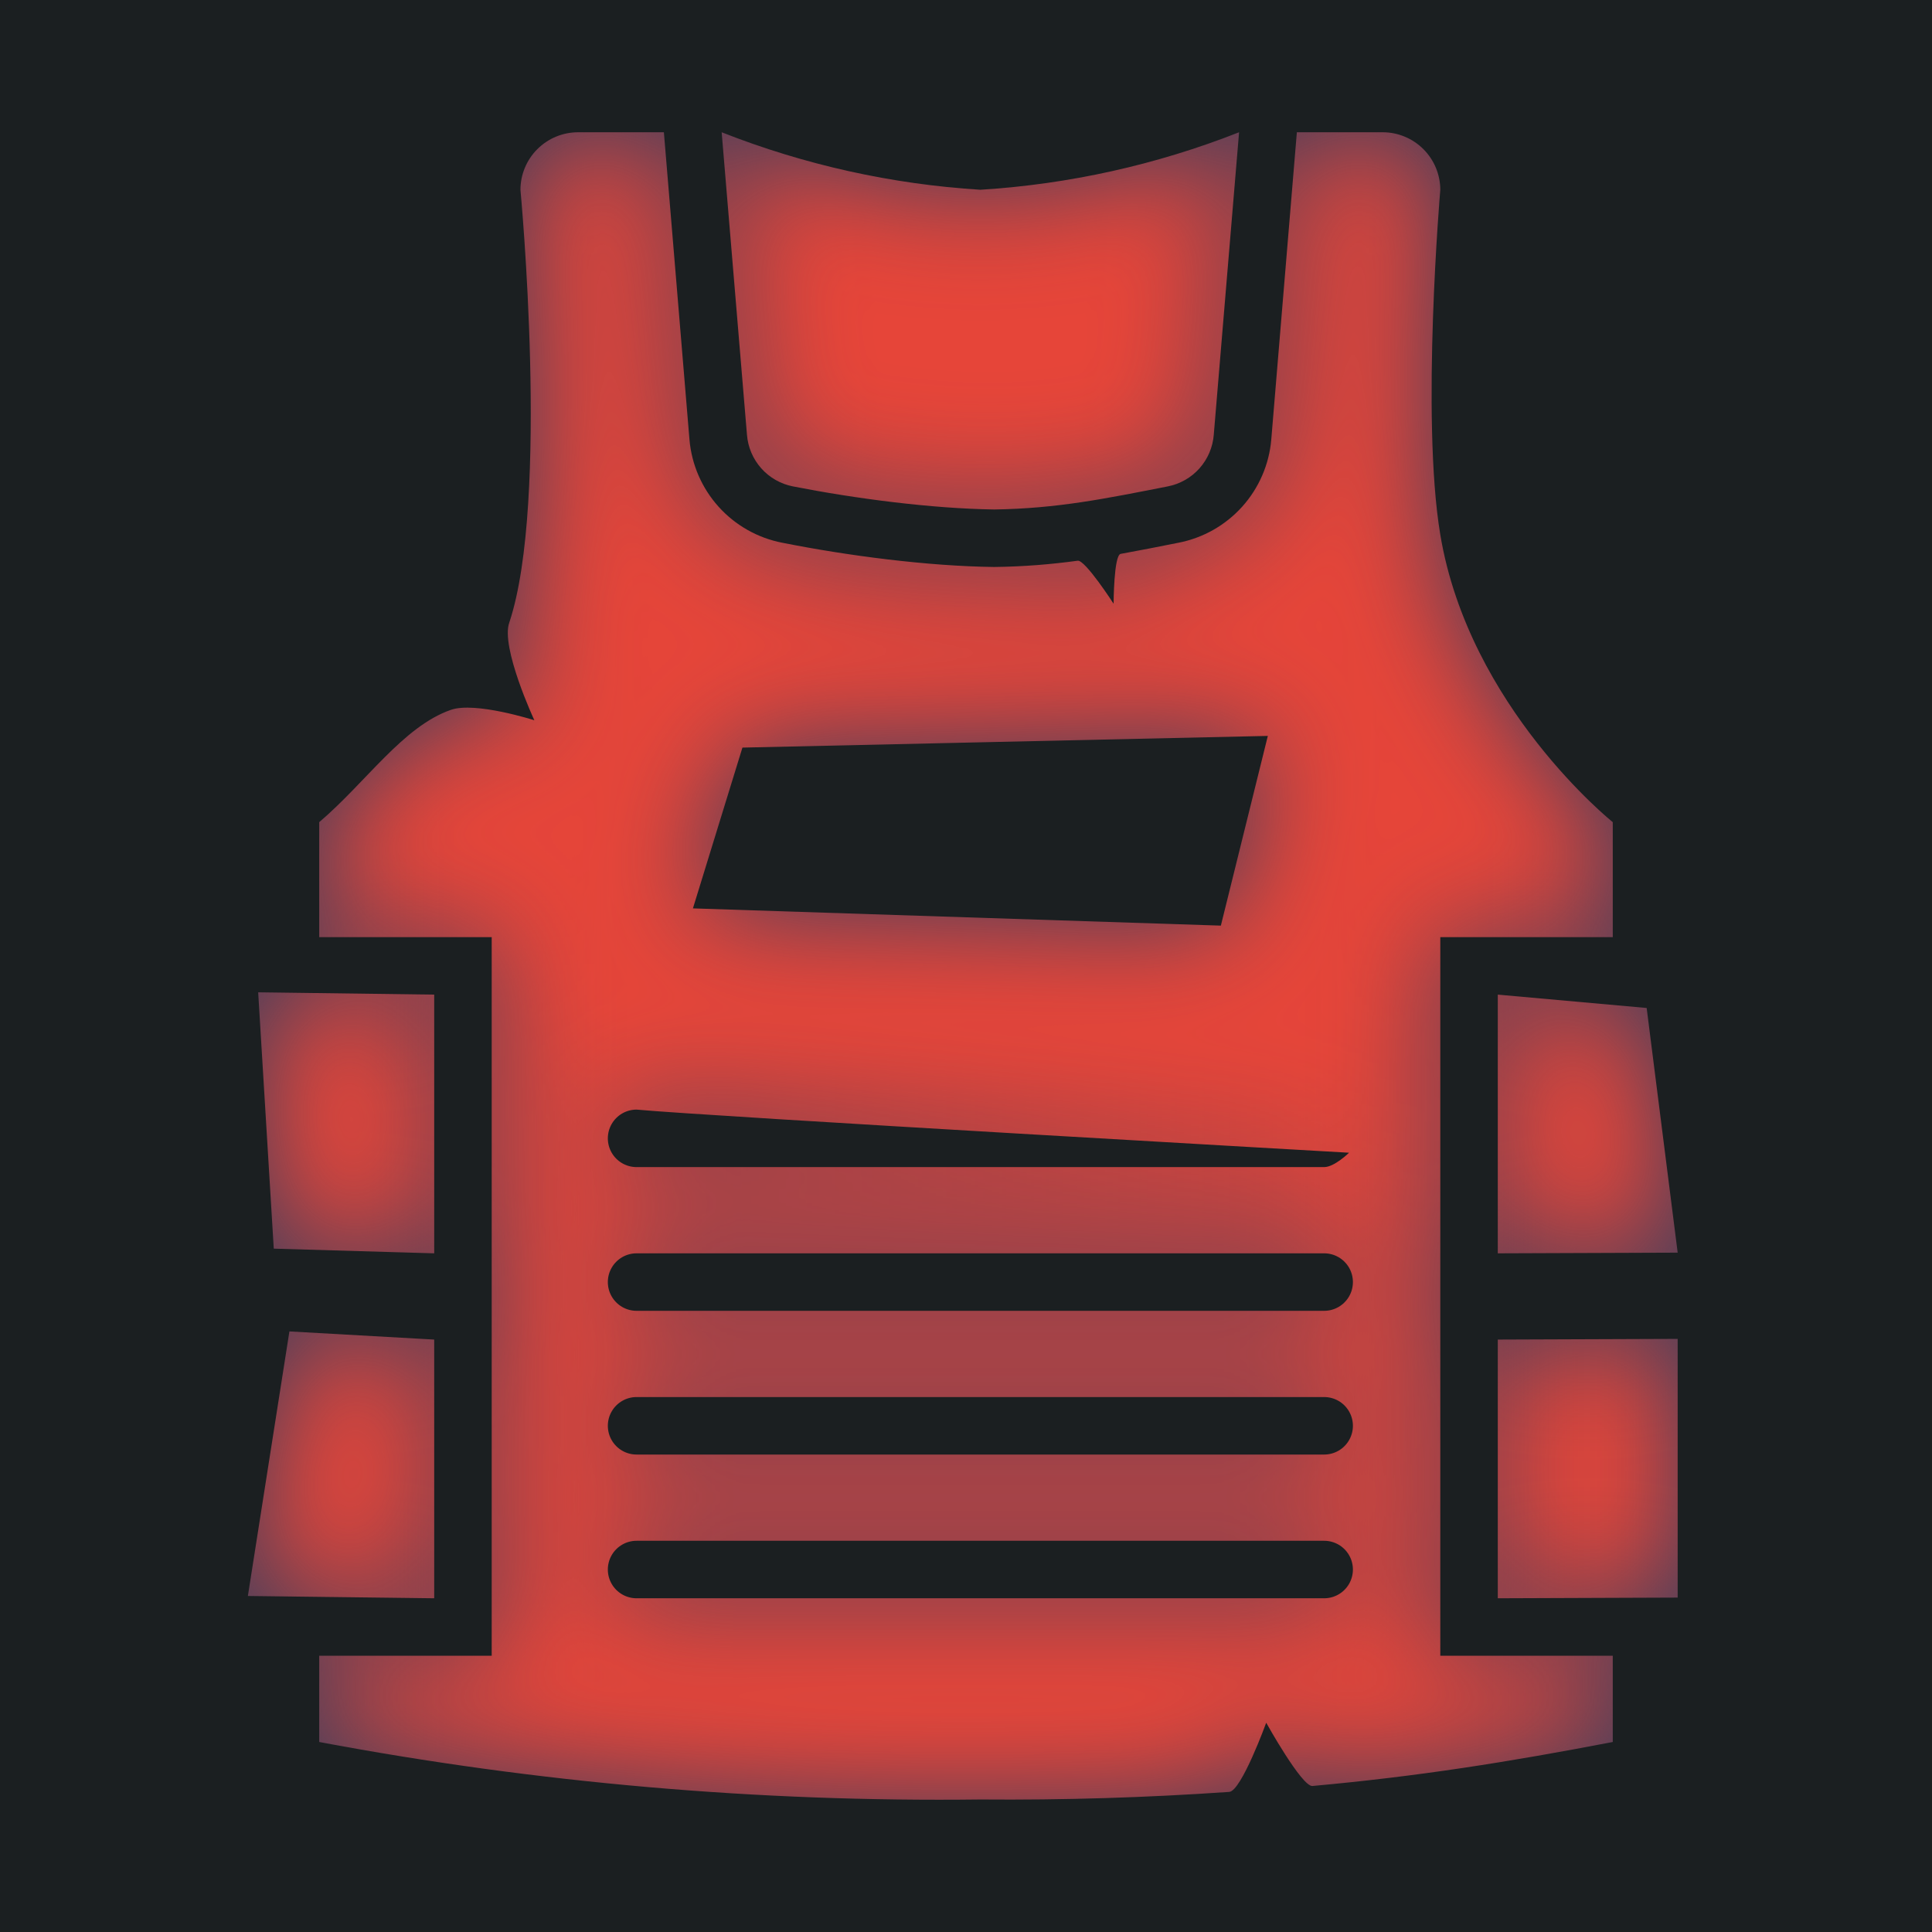
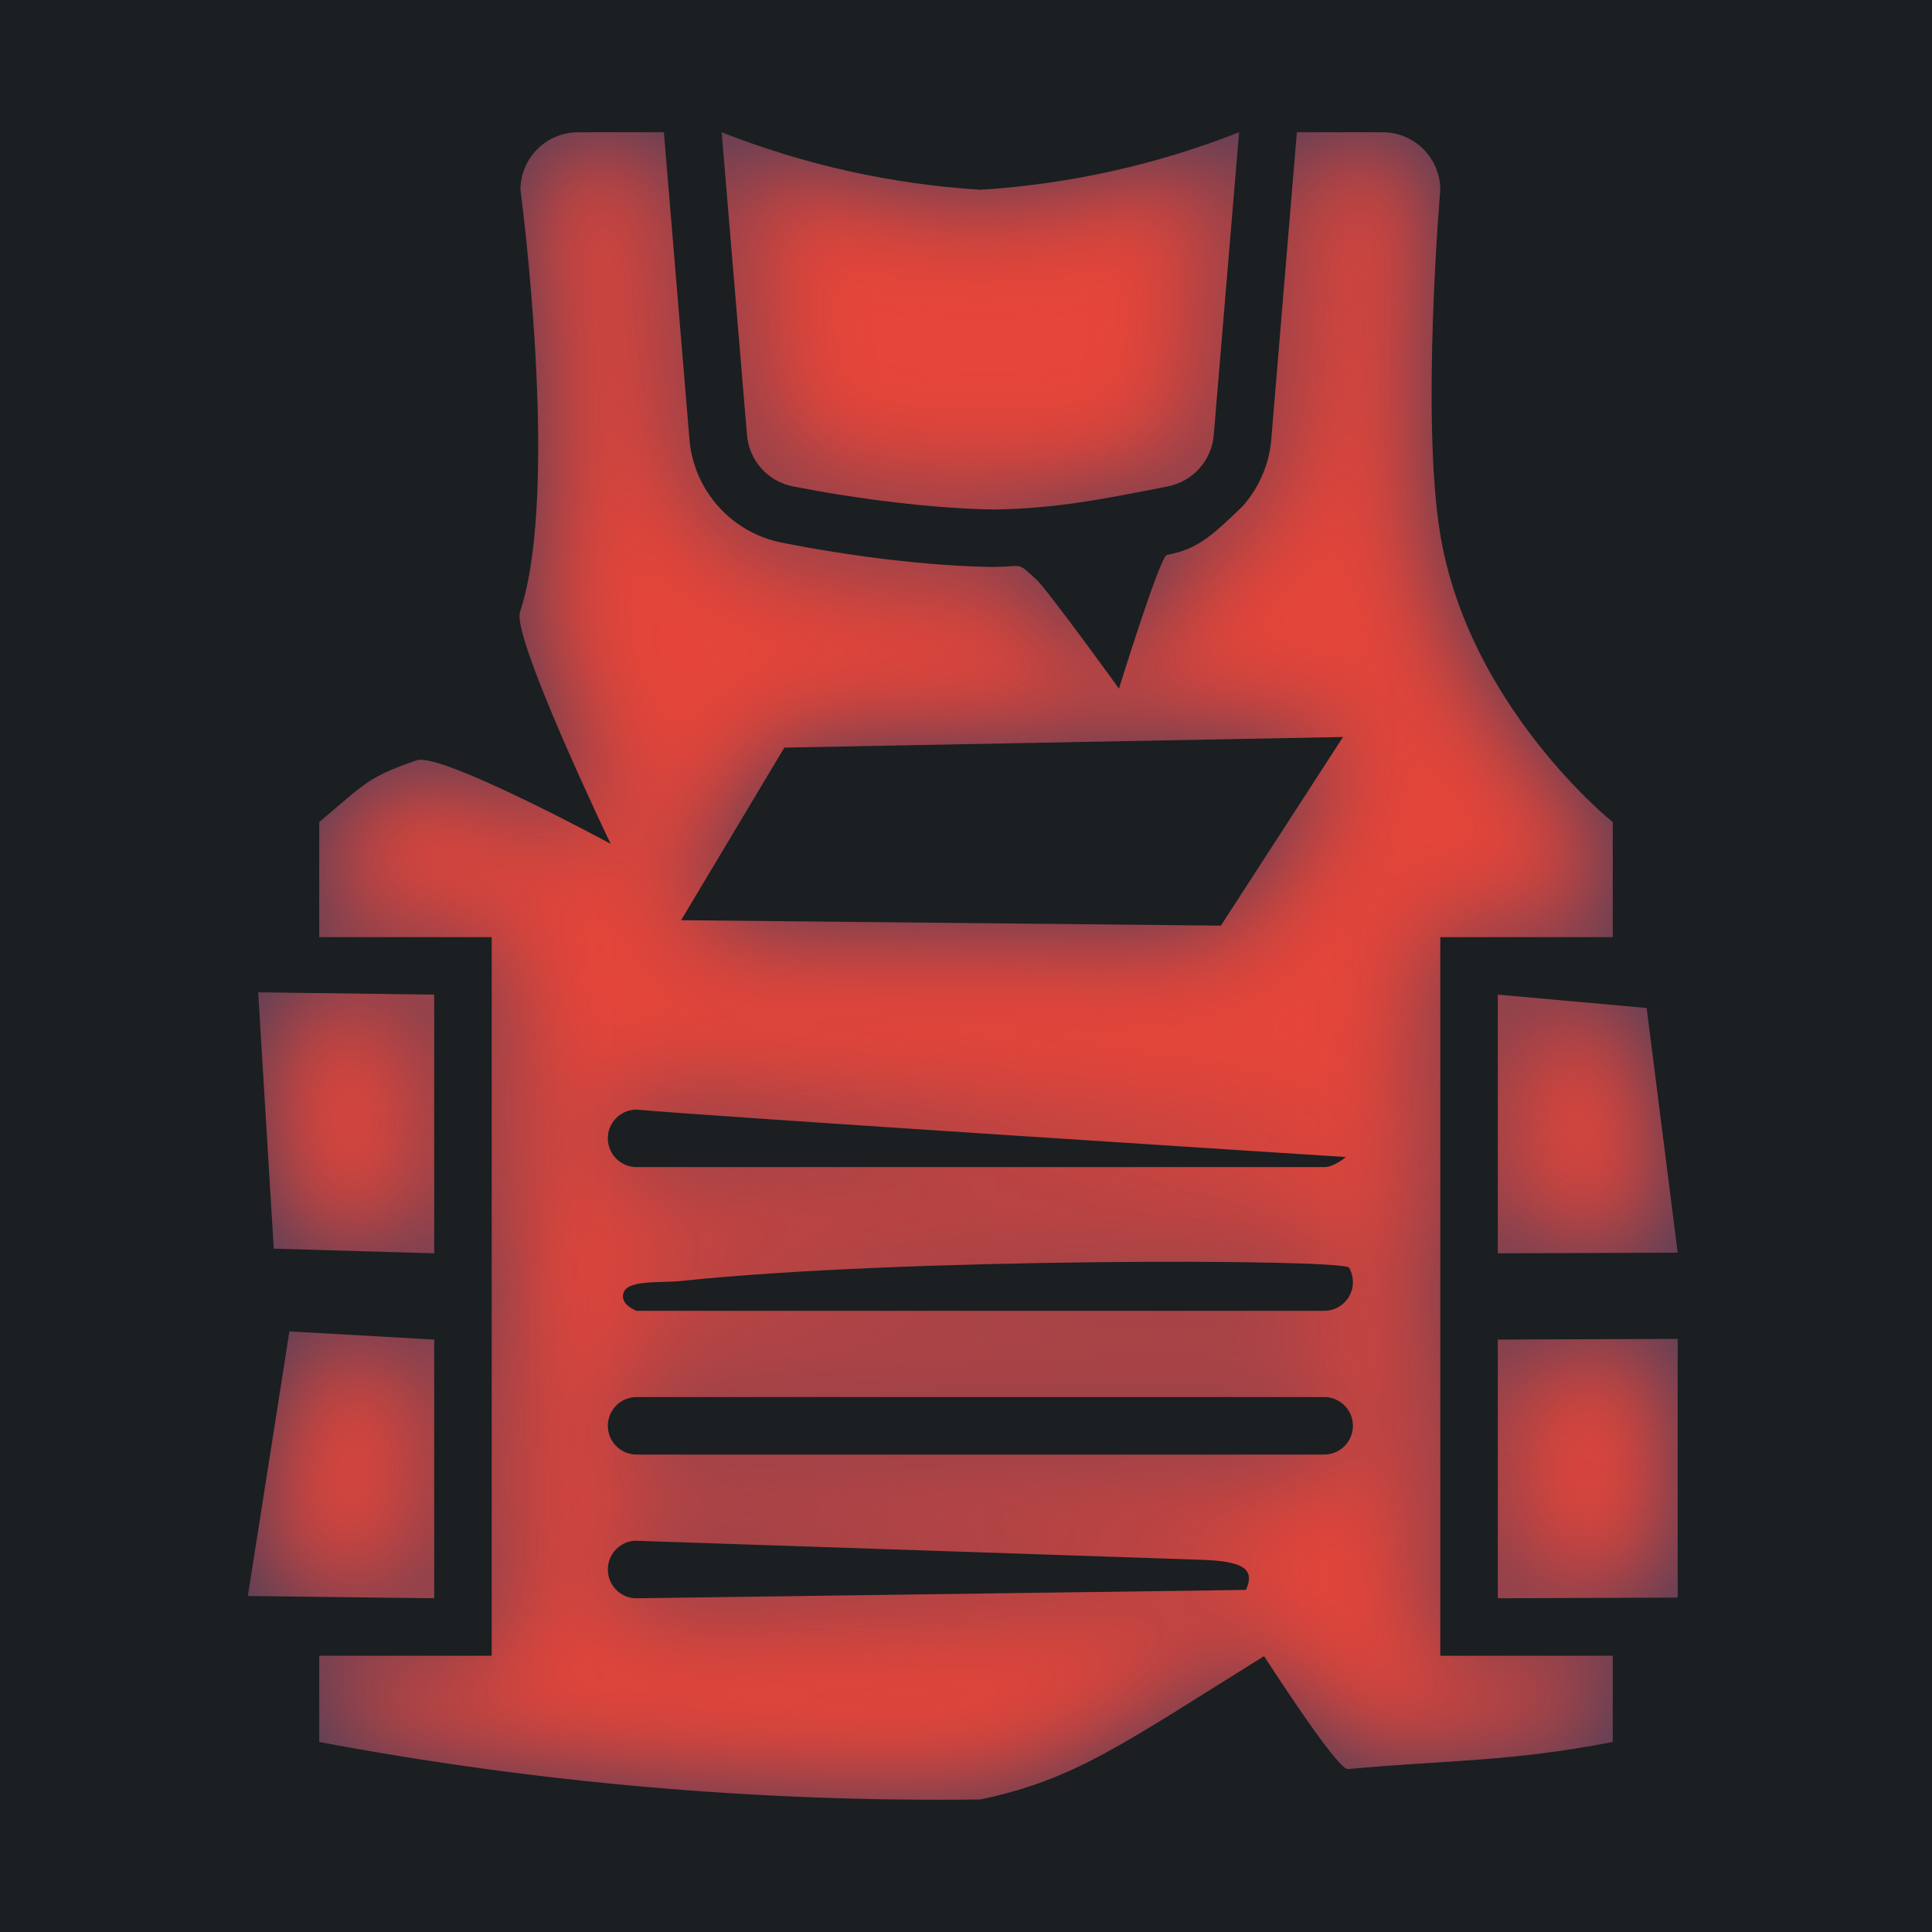
<svg xmlns="http://www.w3.org/2000/svg" width="512" height="512" viewBox="0 0 512 512" version="1.1" id="svg8" xml:space="preserve">
  <defs id="defs12">
    <filter style="color-interpolation-filters:sRGB;" id="filter875" x="-0.313" y="-0.169" width="1.609" height="1.328">
      <feFlood flood-opacity="1" flood-color="rgb(58,63,94)" result="flood" id="feFlood865" />
      <feComposite in="flood" in2="SourceGraphic" operator="out" result="composite1" id="feComposite867" />
      <feGaussianBlur in="composite1" stdDeviation="15" result="blur" id="feGaussianBlur869" />
      <feOffset dx="0" dy="0" result="offset" id="feOffset871" />
      <feComposite in="offset" in2="SourceGraphic" operator="atop" result="composite2" id="feComposite873" />
    </filter>
    <filter style="color-interpolation-filters:sRGB;" id="filter1015" x="-0.082" y="-0.044" width="1.164" height="1.088">
      <feFlood flood-opacity="1" flood-color="rgb(58,63,94)" result="flood" id="feFlood1005" />
      <feComposite in="flood" in2="SourceGraphic" operator="out" result="composite1" id="feComposite1007" />
      <feGaussianBlur in="composite1" stdDeviation="8.302" result="blur" id="feGaussianBlur1009" />
      <feOffset dx="0" dy="0" result="offset" id="feOffset1011" />
      <feComposite in="offset" in2="SourceGraphic" operator="atop" result="composite2" id="feComposite1013" />
    </filter>
    <filter style="color-interpolation-filters:sRGB;" id="filter35638" x="-0.057" y="-0.131" width="1.114" height="1.261">
      <feFlood flood-opacity="1" flood-color="rgb(58,63,94)" result="flood" id="feFlood35628" />
      <feComposite in="flood" in2="SourceGraphic" operator="out" result="composite1" id="feComposite35630" />
      <feGaussianBlur in="composite1" stdDeviation="6" result="blur" id="feGaussianBlur35632" />
      <feOffset dx="0" dy="0" result="offset" id="feOffset35634" />
      <feComposite in="offset" in2="SourceGraphic" operator="atop" result="composite2" id="feComposite35636" />
    </filter>
    <filter style="color-interpolation-filters:sRGB;" id="filter35813" x="-0.053" y="-0.07" width="1.107" height="1.139">
      <feFlood flood-opacity="1" flood-color="rgb(58,63,94)" result="flood" id="feFlood35803" />
      <feComposite in="flood" in2="SourceGraphic" operator="out" result="composite1" id="feComposite35805" />
      <feGaussianBlur in="composite1" stdDeviation="8" result="blur" id="feGaussianBlur35807" />
      <feOffset dx="0" dy="0" result="offset" id="feOffset35809" />
      <feComposite in="offset" in2="SourceGraphic" operator="atop" result="composite2" id="feComposite35811" />
    </filter>
    <filter style="color-interpolation-filters:sRGB;" id="filter36051" x="-0.028" y="-0.039" width="1.056" height="1.078">
      <feFlood flood-opacity="1" flood-color="rgb(58,63,94)" result="flood" id="feFlood36041" />
      <feComposite in="flood" in2="SourceGraphic" operator="out" result="composite1" id="feComposite36043" />
      <feGaussianBlur in="composite1" stdDeviation="6" result="blur" id="feGaussianBlur36045" />
      <feOffset dx="0" dy="0" result="offset" id="feOffset36047" />
      <feComposite in="offset" in2="SourceGraphic" operator="atop" result="composite2" id="feComposite36049" />
    </filter>
    <filter style="color-interpolation-filters:sRGB;" id="filter36337" x="-0.031" y="-0.031" width="1.062" height="1.062">
      <feFlood flood-opacity="1" flood-color="rgb(58,63,94)" result="flood" id="feFlood36327" />
      <feComposite in="flood" in2="SourceGraphic" operator="out" result="composite1" id="feComposite36329" />
      <feGaussianBlur in="composite1" stdDeviation="6" result="blur" id="feGaussianBlur36331" />
      <feOffset dx="0" dy="0" result="offset" id="feOffset36333" />
      <feComposite in="offset" in2="SourceGraphic" operator="atop" result="composite2" id="feComposite36335" />
    </filter>
    <filter style="color-interpolation-filters:sRGB;" id="filter1651" x="-0.065" y="-0.053" width="1.131" height="1.106">
      <feFlood flood-opacity="1" flood-color="rgb(58,63,94)" result="flood" id="feFlood1641" />
      <feComposite in="flood" in2="SourceGraphic" operator="out" result="composite1" id="feComposite1643" />
      <feGaussianBlur in="composite1" stdDeviation="23.919" result="blur" id="feGaussianBlur1645" />
      <feOffset dx="0" dy="0" result="offset" id="feOffset1647" />
      <feComposite in="offset" in2="SourceGraphic" operator="atop" result="composite2" id="feComposite1649" />
    </filter>
    <filter style="color-interpolation-filters:sRGB;" id="filter2460" x="-0.055" y="-0.048" width="1.11" height="1.096">
      <feFlood flood-opacity="1" flood-color="rgb(58,63,94)" result="flood" id="feFlood2450" />
      <feComposite in="flood" in2="SourceGraphic" operator="out" result="composite1" id="feComposite2452" />
      <feGaussianBlur in="composite1" stdDeviation="23.919" result="blur" id="feGaussianBlur2454" />
      <feOffset dx="0" dy="0" result="offset" id="feOffset2456" />
      <feComposite in="offset" in2="SourceGraphic" operator="atop" result="composite2" id="feComposite2458" />
    </filter>
    <filter style="color-interpolation-filters:sRGB;" id="filter3393" x="-0.044" y="-0.048" width="1.087" height="1.096">
      <feFlood flood-opacity="1" flood-color="rgb(58,63,94)" result="flood" id="feFlood3383" />
      <feComposite in="flood" in2="SourceGraphic" operator="out" result="composite1" id="feComposite3385" />
      <feGaussianBlur in="composite1" stdDeviation="20.325" result="blur" id="feGaussianBlur3387" />
      <feOffset dx="0" dy="0" result="offset" id="feOffset3389" />
      <feComposite in="offset" in2="SourceGraphic" operator="atop" result="composite2" id="feComposite3391" />
    </filter>
    <filter style="color-interpolation-filters:sRGB;" id="filter4405" x="-0.046" y="-0.046" width="1.093" height="1.093">
      <feFlood flood-opacity="1" flood-color="rgb(58,63,94)" result="flood" id="feFlood4395" />
      <feComposite in="flood" in2="SourceGraphic" operator="out" result="composite1" id="feComposite4397" />
      <feGaussianBlur in="composite1" stdDeviation="20.325" result="blur" id="feGaussianBlur4399" />
      <feOffset dx="0" dy="0" result="offset" id="feOffset4401" />
      <feComposite in="offset" in2="SourceGraphic" operator="atop" result="composite2" id="feComposite4403" />
    </filter>
    <filter style="color-interpolation-filters:sRGB;" id="filter6546" x="-0.045" y="-0.041" width="1.09" height="1.083">
      <feFlood flood-opacity="1" flood-color="rgb(58,63,94)" result="flood" id="feFlood6536" />
      <feComposite in="flood" in2="SourceGraphic" operator="out" result="composite1" id="feComposite6538" />
      <feGaussianBlur in="composite1" stdDeviation="18.8" result="blur" id="feGaussianBlur6540" />
      <feOffset dx="0" dy="0" result="offset" id="feOffset6542" />
      <feComposite in="offset" in2="SourceGraphic" operator="atop" result="composite2" id="feComposite6544" />
    </filter>
    <filter style="color-interpolation-filters:sRGB;" id="filter7837" x="-0.047" y="-0.052" width="1.094" height="1.105">
      <feFlood flood-opacity="1" flood-color="rgb(58,63,94)" result="flood" id="feFlood7827" />
      <feComposite in="flood" in2="SourceGraphic" operator="out" result="composite1" id="feComposite7829" />
      <feGaussianBlur in="composite1" stdDeviation="18.8" result="blur" id="feGaussianBlur7831" />
      <feOffset dx="0" dy="0" result="offset" id="feOffset7833" />
      <feComposite in="offset" in2="SourceGraphic" operator="atop" result="composite2" id="feComposite7835" />
    </filter>
    <filter style="color-interpolation-filters:sRGB;" id="filter9439" x="-0.094" y="-0.081" width="1.189" height="1.162">
      <feFlood flood-opacity="1" flood-color="rgb(58,63,94)" result="flood" id="feFlood9429" />
      <feComposite in="flood" in2="SourceGraphic" operator="out" result="composite1" id="feComposite9431" />
      <feGaussianBlur in="composite1" stdDeviation="14.9" result="blur" id="feGaussianBlur9433" />
      <feOffset dx="0" dy="0" result="offset" id="feOffset9435" />
      <feComposite in="offset" in2="SourceGraphic" operator="atop" result="composite2" id="feComposite9437" />
    </filter>
  </defs>
  <path d="M0 0h512v512H0z" fill="#b90202" fill-opacity="1" id="path2" style="fill:#1b1f21;fill-opacity:1" />
  <style type="text/css" id="style35976">
	.st0{fill:#000000;}
</style>
-   <path d="m 381.694,248.349 h 45.707 v -30.471 c 0,0 -38.089,-30.471 -45.707,-76.178 -5.18,-31.004 0,-91.414 0,-91.414 -0.012,-4.037 -1.62,-7.905 -4.476,-10.76 -2.855,-2.855 -6.723,-4.464 -10.76,-4.476 h -22.777 l -6.78,81.435 c -0.567,6.615 -3.277,12.865 -7.718,17.8 -4.441,4.934 -10.37,8.287 -16.887,9.548 -5.358,1.066 -10.39,2.068 -15.309,2.95 -1.828,0.328 -1.871,13.21 -1.871,13.21 0,0 -7.529,-11.666 -9.511,-11.397 -7.052,0.955 -14.212,1.564 -22.123,1.658 -17.627,-0.208 -38.872,-2.98 -56.162,-6.42 -6.518,-1.26 -12.447,-4.613 -16.887,-9.548 -4.441,-4.936 -7.151,-11.185 -7.718,-17.8 l -6.78,-81.435 h -22.777 c -4.038,0.011 -7.905,1.62 -10.76,4.476 -2.855,2.855 -4.464,6.723 -4.476,10.76 0,0 7.799,82.366 -2.943,114.665 -2.403,6.473 6.628,25.921 6.628,25.921 0,0 -15.635,-5.001 -22.095,-2.763 -12.699,4.4 -22.494,19.202 -34.915,29.769 v 30.471 H 130.305 V 438.794 H 84.598 v 22.853 c 57.757,10.854 116.445,15.958 175.21,15.236 22.016,0.182 44.018,-0.49 65.957,-2.01 3.208,-0.222 9.794,-18.332 9.794,-18.332 0,0 9.453,17.017 12.252,16.763 28.031,-2.542 51.912,-6.345 79.589,-11.656 v -22.853 h -45.707 z m -184.941,-50.227 139.234,-3.098 -12.447,50.277 -139.91,-4.57 z m 154.165,225.437 h -182.218 c -2.722,0 -5.236,-1.452 -6.597,-3.809 -1.36,-2.357 -1.36,-5.261 0,-7.618 1.362,-2.357 3.876,-3.809 6.597,-3.809 h 182.218 c 2.722,0 5.236,1.452 6.597,3.809 1.36,2.357 1.36,5.261 0,7.618 -1.362,2.357 -3.876,3.809 -6.597,3.809 z m 0,-38.089 h -182.218 c -2.722,0 -5.236,-1.452 -6.597,-3.809 -1.36,-2.357 -1.36,-5.261 0,-7.618 1.362,-2.357 3.876,-3.809 6.597,-3.809 h 182.218 c 2.722,0 5.236,1.452 6.597,3.809 1.36,2.357 1.36,5.261 0,7.618 -1.362,2.357 -3.876,3.809 -6.597,3.809 z m 0,-38.089 h -182.218 c -2.722,0 -5.236,-1.452 -6.597,-3.809 -1.36,-2.357 -1.36,-5.261 0,-7.618 1.362,-2.357 3.876,-3.809 6.597,-3.809 h 182.218 c 2.722,0 5.236,1.452 6.597,3.809 1.36,2.357 1.36,5.261 0,7.618 -1.362,2.357 -3.876,3.809 -6.597,3.809 z m 0,-38.089 h -182.218 c -2.722,0 -5.236,-1.452 -6.597,-3.809 -1.36,-2.357 -1.36,-5.261 0,-7.618 1.362,-2.357 3.876,-3.809 6.597,-3.809 18.676,1.755 188.815,11.427 188.815,11.427 0,0 -3.876,3.809 -6.597,3.809 z M 197.952,115.189 191.249,35.05 c 21.915,8.634 45.049,13.774 68.56,15.236 23.51,-1.462 46.645,-6.602 68.56,-15.236 l -6.704,80.139 c -0.251,3.304 -1.579,6.436 -3.78,8.913 -2.201,2.477 -5.156,4.163 -8.408,4.799 -16.367,3.214 -29.316,5.884 -45.994,6.116 -16.678,-0.232 -36.975,-2.902 -53.342,-6.116 -3.252,-0.636 -6.207,-2.322 -8.408,-4.799 -2.201,-2.477 -3.53,-5.609 -3.78,-8.913 z m 238.432,151.937 8.217,64.84 -47.672,0.179 v -68.56 z m -39.455,87.872 47.672,-0.179 v 68.56 l -47.672,0.179 z m -281.859,-22.853 -42.518,-1.24 -4.133,-67.933 46.651,0.613 z m 0,91.414 -49.381,-0.606 11.007,-70.112 38.373,2.158 z" id="path8883" style="fill:#e64539;fill-opacity:1;stroke-width:0.406;filter:url(#filter9439)" />
+   <path d="m 381.694,248.349 h 45.707 v -30.471 c 0,0 -38.089,-30.471 -45.707,-76.178 -5.18,-31.004 0,-91.414 0,-91.414 -0.012,-4.037 -1.62,-7.905 -4.476,-10.76 -2.855,-2.855 -6.723,-4.464 -10.76,-4.476 h -22.777 l -6.78,81.435 c -0.567,6.615 -3.277,12.865 -7.718,17.8 -7.961,7.61 -11.679,11.228 -19.952,12.782 -1.828,0.328 -12.692,35.421 -12.692,35.421 0,0 -18.919,-26.189 -21.898,-28.91 -5.254,-4.8 -3.249,-3.419 -11.16,-3.325 -17.627,-0.208 -38.872,-2.98 -56.162,-6.42 -6.518,-1.26 -12.447,-4.613 -16.887,-9.548 -4.441,-4.936 -7.151,-11.185 -7.718,-17.8 l -6.78,-81.435 h -22.777 c -4.038,0.011 -7.905,1.62 -10.76,4.476 -2.855,2.855 -4.464,6.723 -4.476,10.76 0,0 10.646,79.518 -0.095,111.818 -2.403,6.473 23.998,61.516 23.998,61.516 0,0 -44.966,-24.365 -51.425,-22.127 -12.699,4.4 -13.382,5.818 -25.802,16.385 v 30.471 H 130.305 V 438.794 H 84.598 v 22.853 c 57.757,10.854 116.445,15.958 175.21,15.236 24.987,-5.294 37.13,-14.292 75.181,-37.998 0,0 19.391,30.193 22.19,29.939 28.031,-2.542 42.543,-1.867 70.22,-7.177 v -22.853 h -45.707 z m -173.835,-50.227 148.062,-2.813 -32.38,49.992 -143.042,-1.437 z m 122.32,223.222 -161.478,2.215 c -2.722,0.037 -5.236,-1.452 -6.597,-3.809 -1.36,-2.357 -1.36,-5.261 0,-7.618 1.362,-2.357 3.877,-3.9 6.597,-3.809 l 150.271,5.057 c 9.387,0.42 14.003,1.92 11.208,7.964 z m 20.74,-35.874 h -182.218 c -2.722,0 -5.236,-1.452 -6.597,-3.809 -1.36,-2.357 -1.36,-5.261 0,-7.618 1.362,-2.357 3.876,-3.809 6.597,-3.809 h 182.218 c 2.722,0 5.236,1.452 6.597,3.809 1.36,2.357 1.36,5.261 0,7.618 -1.362,2.357 -3.876,3.809 -6.597,3.809 z m 0,-38.089 h -182.218 c 0,0 -4.735,-1.695 -3.375,-4.983 1.359,-3.289 9.97,-2.379 15.052,-2.918 58.729,-6.23 175.778,-5.883 177.139,-3.526 1.36,2.357 1.36,5.261 0,7.618 -1.362,2.357 -3.876,3.809 -6.597,3.809 z m 0,-38.089 h -182.218 c -2.722,0 -5.236,-1.452 -6.597,-3.809 -1.36,-2.357 -1.36,-5.261 0,-7.618 1.362,-2.357 3.876,-3.809 6.597,-3.809 18.676,1.755 187.961,12.566 187.961,12.566 0,0 -3.021,2.67 -5.743,2.67 z M 197.952,115.189 191.249,35.05 c 21.915,8.634 45.049,13.774 68.56,15.236 23.51,-1.462 46.645,-6.602 68.56,-15.236 l -6.704,80.139 c -0.251,3.304 -1.579,6.436 -3.78,8.913 -2.201,2.477 -5.156,4.163 -8.408,4.799 -16.367,3.214 -29.316,5.884 -45.994,6.116 -16.678,-0.232 -36.975,-2.902 -53.342,-6.116 -3.252,-0.636 -6.207,-2.322 -8.408,-4.799 -2.201,-2.477 -3.53,-5.609 -3.78,-8.913 z m 238.432,151.937 8.217,64.84 -47.672,0.179 v -68.56 z m -39.455,87.872 47.672,-0.179 v 68.56 l -47.672,0.179 z m -281.859,-22.853 -42.518,-1.24 -4.133,-67.933 46.651,0.613 z m 0,91.414 -49.381,-0.606 11.007,-70.112 38.373,2.158 z" id="path8883" style="fill:#e64539;fill-opacity:1;stroke-width:0.406;filter:url(#filter9439)" />
</svg>
